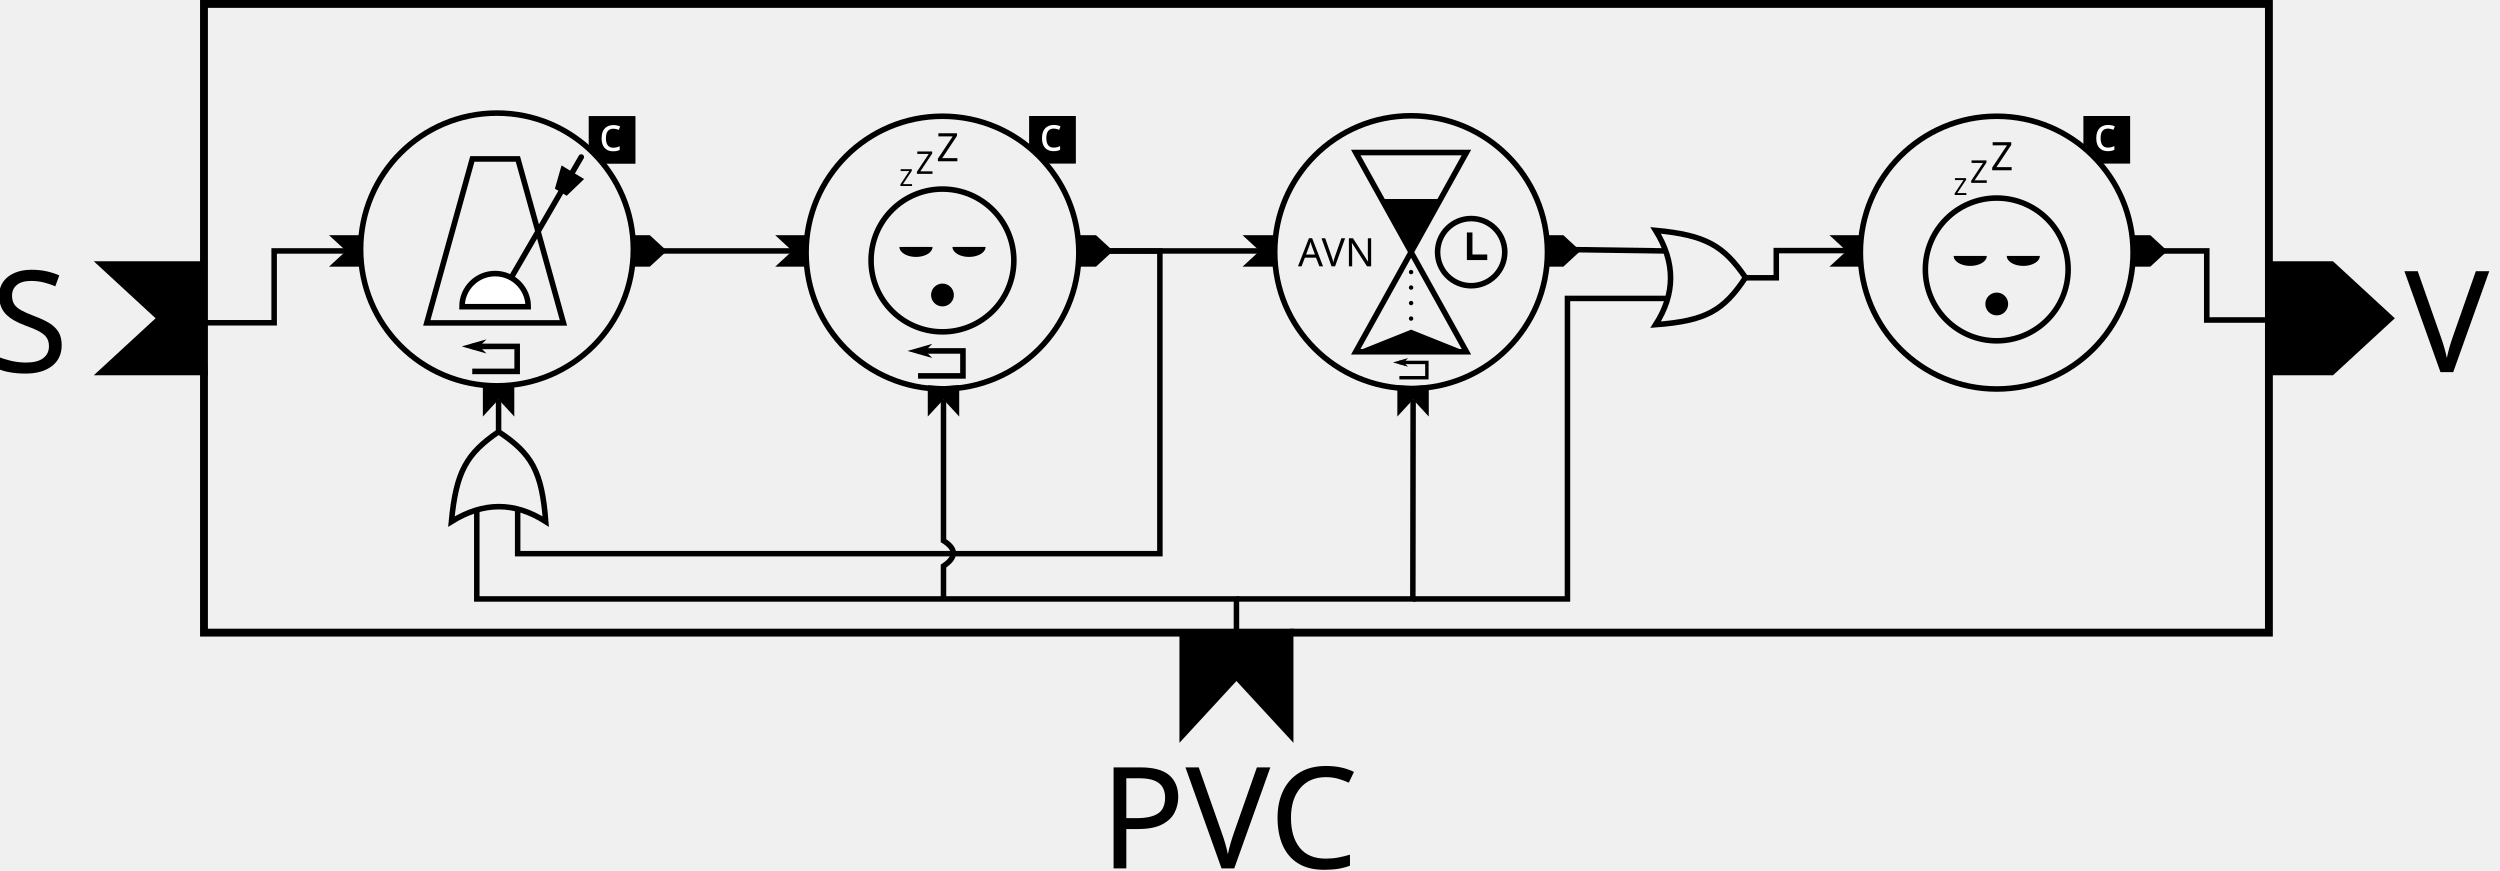
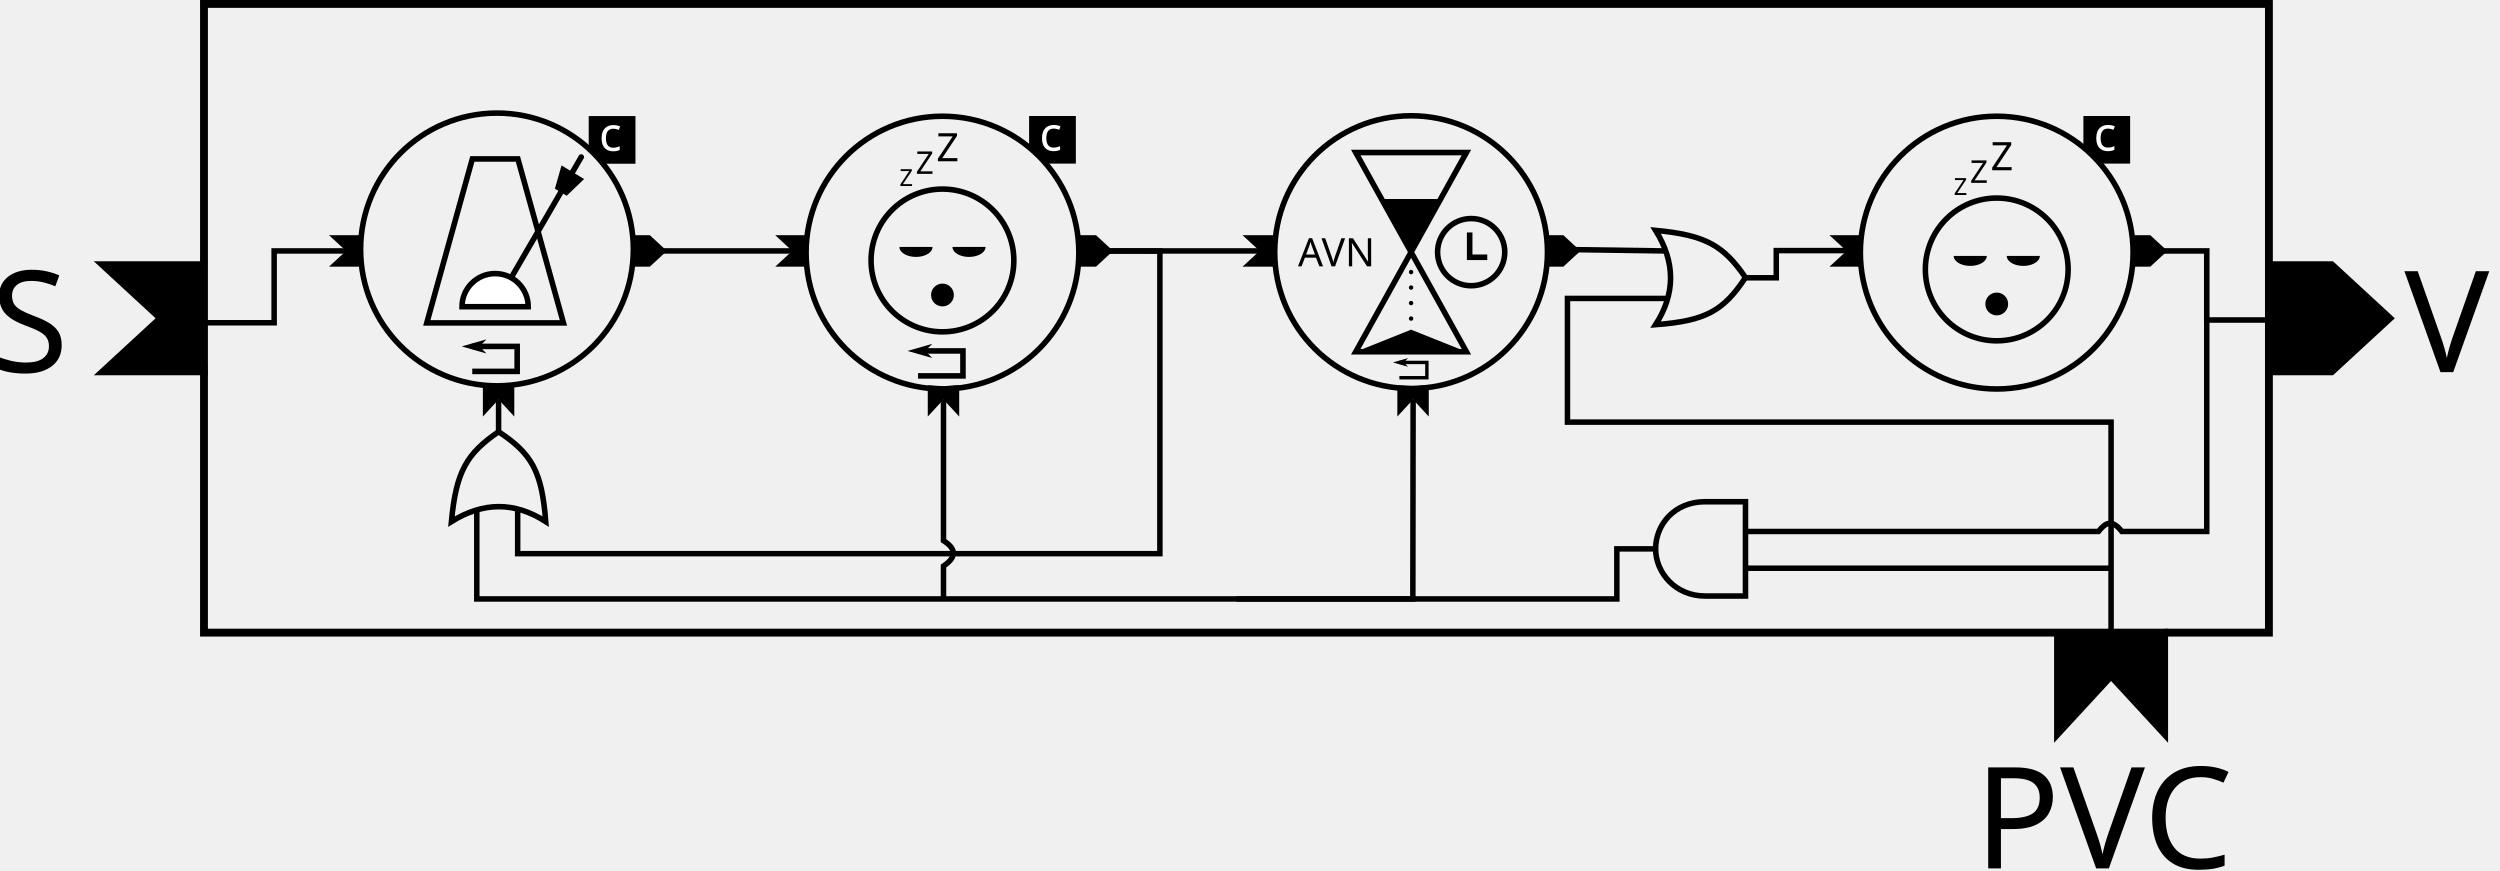
<svg xmlns="http://www.w3.org/2000/svg" width="897.806mm" height="312.575mm" viewBox="0 0 3181.204 1107.549" id="svg8725" version="1.1">
  <defs id="defs8727">
    <marker orient="auto" refY="0" refX="0" id="Arrow1Send" style="overflow:visible">
      <path id="path8334" d="M 0,0 5,-5 -12.5,0 5,5 0,0 Z" style="fill:#000000;fill-opacity:1;fill-rule:evenodd;stroke:#000000;stroke-width:1pt;stroke-opacity:1" transform="matrix(-0.2,0,0,-0.2,-1.2,0)" />
    </marker>
    <marker style="overflow:visible" id="Arrow1Send-9" refX="0" refY="0" orient="auto">
      <path transform="matrix(-0.2,0,0,-0.2,-1.2,0)" style="fill:#000000;fill-opacity:1;fill-rule:evenodd;stroke:#000000;stroke-width:1pt;stroke-opacity:1" d="M 0,0 5,-5 -12.5,0 5,5 0,0 Z" id="path8334-3" />
    </marker>
    <marker orient="auto" refY="0" refX="0" id="Arrow1Send-1" style="overflow:visible">
      <path id="path8334-2" d="M 0,0 5,-5 -12.5,0 5,5 0,0 Z" style="fill:#000000;fill-opacity:1;fill-rule:evenodd;stroke:#000000;stroke-width:1pt;stroke-opacity:1" transform="matrix(-0.2,0,0,-0.2,-1.2,0)" />
    </marker>
    <marker orient="auto" refY="0" refX="0" id="Arrow1Send-2" style="overflow:visible">
      <path id="path8334-32" d="M 0,0 5,-5 -12.5,0 5,5 0,0 Z" style="fill:#000000;fill-opacity:1;fill-rule:evenodd;stroke:#000000;stroke-width:1pt;stroke-opacity:1" transform="matrix(-0.2,0,0,-0.2,-1.2,0)" />
    </marker>
  </defs>
  <g id="layer1" transform="translate(426.7597,-125.82)">
    <g id="g9700" transform="translate(561.0758,-173.6646)">
      <circle r="90.832" cy="630.908" cx="211.429" id="path4193" style="fill:none;fill-opacity:1;stroke:#000000;stroke-width:7.087;stroke-miterlimit:4;stroke-dasharray:none;stroke-opacity:1" />
      <circle r="14.514" cy="674.855" cx="211.429" id="path4751" style="fill:#000000;fill-opacity:1;stroke:none;stroke-opacity:1" />
-       <text id="text4753" y="536.171" x="156.763" style="font-style:normal;font-weight:normal;font-size:40px;line-height:125%;font-family:sans-serif;letter-spacing:0px;word-spacing:0px;fill:#000000;fill-opacity:1;stroke:none;stroke-width:1px;stroke-linecap:butt;stroke-linejoin:miter;stroke-opacity:1" xml:space="preserve">
-         <tspan style="font-size:30px" y="536.171" x="156.763" id="tspan4755">Z</tspan>
+       <text id="text4753" y="536.171" x="156.763" style="font-style:normal;font-weight:normal;line-height:0%;font-family:sans-serif;letter-spacing:0px;word-spacing:0px;fill:#000000;fill-opacity:1;stroke:none;stroke-width:1px;stroke-linecap:butt;stroke-linejoin:miter;stroke-opacity:1" xml:space="preserve">
+         <tspan style="font-size:30px;line-height:1.25" y="536.171" x="156.763" id="tspan4755">Z</tspan>
      </text>
-       <text id="text4757" y="520.74" x="177.409" style="font-style:normal;font-weight:normal;font-size:40px;line-height:125%;font-family:sans-serif;letter-spacing:0px;word-spacing:0px;fill:#000000;fill-opacity:1;stroke:none;stroke-width:1px;stroke-linecap:butt;stroke-linejoin:miter;stroke-opacity:1" xml:space="preserve">
-         <tspan y="520.74" x="177.409" id="tspan4759">Z</tspan>
+       <text id="text4757" y="520.74" x="177.409" style="font-style:normal;font-weight:normal;line-height:0%;font-family:sans-serif;letter-spacing:0px;word-spacing:0px;fill:#000000;fill-opacity:1;stroke:none;stroke-width:1px;stroke-linecap:butt;stroke-linejoin:miter;stroke-opacity:1" xml:space="preserve">
+         <tspan y="520.74" x="177.409" id="tspan4759" style="font-size:40px;line-height:1.25">Z</tspan>
      </text>
-       <text id="text4761" y="504.732" x="203.729" style="font-style:normal;font-weight:normal;font-size:40px;line-height:125%;font-family:sans-serif;letter-spacing:0px;word-spacing:0px;fill:#000000;fill-opacity:1;stroke:none;stroke-width:1px;stroke-linecap:butt;stroke-linejoin:miter;stroke-opacity:1" xml:space="preserve">
-         <tspan style="font-size:50px" y="504.732" x="203.729" id="tspan4763">Z</tspan>
+       <text id="text4761" y="504.732" x="203.729" style="font-style:normal;font-weight:normal;line-height:0%;font-family:sans-serif;letter-spacing:0px;word-spacing:0px;fill:#000000;fill-opacity:1;stroke:none;stroke-width:1px;stroke-linecap:butt;stroke-linejoin:miter;stroke-opacity:1" xml:space="preserve">
+         <tspan style="font-size:50px;line-height:1.25" y="504.732" x="203.729" id="tspan4763">Z</tspan>
      </text>
      <circle style="opacity:1;fill:none;fill-opacity:1;fill-rule:evenodd;stroke:#000000;stroke-width:7.087;stroke-linecap:round;stroke-linejoin:miter;stroke-miterlimit:4;stroke-dasharray:none;stroke-dashoffset:0;stroke-opacity:1" id="path5412-4" cx="211.429" cy="620.934" r="173.539" />
      <path style="fill:#000000;fill-opacity:1;fill-rule:evenodd;stroke:none;stroke-width:1px;stroke-linecap:butt;stroke-linejoin:miter;stroke-opacity:1" d="m 321.692,486.454 0,-39.396 59.473,0 0,60.609 -39.27,0 z" id="path7769-7" />
-       <text xml:space="preserve" style="font-style:normal;font-weight:normal;font-size:40px;line-height:125%;font-family:sans-serif;letter-spacing:0px;word-spacing:0px;fill:#ffffff;fill-opacity:1;stroke:none;stroke-width:1px;stroke-linecap:butt;stroke-linejoin:miter;stroke-opacity:1" x="334.824" y="491.252" id="text7221-8">
-         <tspan id="tspan7223-2" x="334.824" y="491.252" style="font-size:60px;fill:#ffffff;fill-opacity:1">c</tspan>
+       <text xml:space="preserve" style="font-style:normal;font-weight:normal;line-height:0%;font-family:sans-serif;letter-spacing:0px;word-spacing:0px;fill:#ffffff;fill-opacity:1;stroke:none;stroke-width:1px;stroke-linecap:butt;stroke-linejoin:miter;stroke-opacity:1" x="334.824" y="491.252" id="text7221-8">
+         <tspan id="tspan7223-2" x="334.824" y="491.252" style="font-size:60px;line-height:1.25;fill:#ffffff;fill-opacity:1">c</tspan>
      </text>
      <path id="path9063-32" d="m 37.276,618.791 1.39,20 -40.056,0 21.689,-20 -21.689,-20 39.802,0 z" style="fill:#000000;fill-opacity:1;fill-rule:evenodd;stroke:none;stroke-width:1px;stroke-linecap:butt;stroke-linejoin:miter;stroke-opacity:1" />
      <path id="path9065-9" d="m 428.533,618.79 -21.689,-20 -22.489,0 0,40 22.489,0 21.689,-20" style="fill:#000000;fill-opacity:1;fill-rule:evenodd;stroke:none;stroke-width:1px;stroke-linecap:butt;stroke-linejoin:miter;stroke-opacity:1" />
      <path style="fill:#000000;fill-opacity:1;stroke:none;stroke-width:7.087;stroke-linecap:round;stroke-linejoin:miter;stroke-miterlimit:4;stroke-dasharray:none;stroke-opacity:1" id="path9772" d="m 198.789,613.727 a 21.071,12.679 0 0 1 -10.536,10.98 21.071,12.679 0 0 1 -21.071,-10e-6 21.071,12.679 0 0 1 -10.536,-10.98 l 21.071,0 z" />
      <path d="m 266.289,613.727 a 21.071,12.679 0 0 1 -10.536,10.98 21.071,12.679 0 0 1 -21.071,-10e-6 21.071,12.679 0 0 1 -10.536,-10.98 l 21.071,0 z" id="path9774" style="fill:#000000;fill-opacity:1;stroke:none;stroke-width:7.087;stroke-linecap:round;stroke-linejoin:miter;stroke-miterlimit:4;stroke-dasharray:none;stroke-opacity:1" />
      <path id="path8313-1" d="m 180.357,777.812 57.143,0 0,-31.786 -57.857,0" style="fill:none;fill-rule:evenodd;stroke:#000000;stroke-width:7.087;stroke-linecap:butt;stroke-linejoin:miter;stroke-miterlimit:4;stroke-dasharray:none;stroke-opacity:1;marker-end:url(#Arrow1Send-1)" />
    </g>
    <g id="g9666" transform="translate(-425.9839,-172.2357)">
      <circle style="opacity:1;fill:none;fill-opacity:1;fill-rule:evenodd;stroke:#000000;stroke-width:7.087;stroke-linecap:round;stroke-linejoin:miter;stroke-miterlimit:4;stroke-dasharray:none;stroke-dashoffset:0;stroke-opacity:1" id="path5412-41" cx="631.62" cy="615.486" r="173.539" />
      <path style="fill:none;fill-rule:evenodd;stroke:#000000;stroke-width:7.087;stroke-linecap:round;stroke-linejoin:miter;stroke-miterlimit:4;stroke-dasharray:none;stroke-opacity:1" d="M 628.801,687.425 738.855,497.861" id="path5402" />
      <path style="opacity:1;fill:none;fill-rule:evenodd;stroke:#000000;stroke-width:7.087;stroke-linecap:butt;stroke-linejoin:miter;stroke-miterlimit:4;stroke-dasharray:none;stroke-opacity:1" d="m 600.274,500.297 57.95,0 57.95,208.626 -173.85,0 z" id="path5398" />
      <path style="opacity:1;fill:#ffffff;fill-opacity:1;fill-rule:evenodd;stroke:#000000;stroke-width:7.087;stroke-linecap:round;stroke-linejoin:miter;stroke-miterlimit:4;stroke-dasharray:none;stroke-dashoffset:0;stroke-opacity:1" id="path5400" d="M 587.124,688.31 A 42.125,42.125 0 0 1 629.249,646.185 42.125,42.125 0 0 1 671.373,688.31 l -42.125,0 z" />
      <path style="fill:#000000;fill-opacity:1;fill-rule:evenodd;stroke:#000000;stroke-width:7.087;stroke-linecap:butt;stroke-linejoin:miter;stroke-miterlimit:4;stroke-dasharray:none;stroke-opacity:1" d="m 709.486,536.499 10.347,6.221 16.871,-16.208 -20.816,-12.515 z" id="path5404" />
      <path id="path8313" d="m 600.169,770.646 57.143,0 0,-31.786 -57.857,0" style="fill:none;fill-rule:evenodd;stroke:#000000;stroke-width:7.087;stroke-linecap:butt;stroke-linejoin:miter;stroke-miterlimit:4;stroke-dasharray:none;stroke-opacity:1;marker-end:url(#Arrow1Send)" />
      <path id="path7769-7-4" d="m 748.356,485.176 0,-39.396 59.473,0 0,60.609 -39.27,0 z" style="fill:#000000;fill-opacity:1;fill-rule:evenodd;stroke:none;stroke-width:1px;stroke-linecap:butt;stroke-linejoin:miter;stroke-opacity:1" />
-       <text id="text7221-8-6" y="489.975" x="761.488" style="font-style:normal;font-weight:normal;font-size:40px;line-height:125%;font-family:sans-serif;letter-spacing:0px;word-spacing:0px;fill:#ffffff;fill-opacity:1;stroke:none;stroke-width:1px;stroke-linecap:butt;stroke-linejoin:miter;stroke-opacity:1" xml:space="preserve">
-         <tspan style="font-size:60px;fill:#ffffff;fill-opacity:1" y="489.975" x="761.488" id="tspan7223-2-7">c</tspan>
+       <text id="text7221-8-6" y="489.975" x="761.488" style="font-style:normal;font-weight:normal;line-height:0%;font-family:sans-serif;letter-spacing:0px;word-spacing:0px;fill:#ffffff;fill-opacity:1;stroke:none;stroke-width:1px;stroke-linecap:butt;stroke-linejoin:miter;stroke-opacity:1" xml:space="preserve">
+         <tspan style="font-size:60px;line-height:1.25;fill:#ffffff;fill-opacity:1" y="489.975" x="761.488" id="tspan7223-2-7">c</tspan>
      </text>
      <path id="path9063-8" d="m 456.562,617.362 1.39,20 -40.056,0 21.689,-20 -21.689,-20 39.802,0 z" style="fill:#000000;fill-opacity:1;fill-rule:evenodd;stroke:none;stroke-width:1px;stroke-linecap:butt;stroke-linejoin:miter;stroke-opacity:1" />
      <path id="path9065-2" d="m 847.818,617.362 -21.689,-20 -22.489,0 0,40 22.489,0 21.689,-20" style="fill:#000000;fill-opacity:1;fill-rule:evenodd;stroke:none;stroke-width:1px;stroke-linecap:butt;stroke-linejoin:miter;stroke-opacity:1" />
      <path style="fill:#000000;fill-opacity:1;fill-rule:evenodd;stroke:none;stroke-width:1px;stroke-linecap:butt;stroke-linejoin:miter;stroke-opacity:1" d="m 633.653,789.431 20,-1.39 0,40.056 -20,-21.689 -20,21.689 0,-39.802 z" id="path9649" />
      <path id="path4904" d="m 1797.311,789.431 20,-1.39 0,40.056 -20,-21.689 -20,21.689 0,-39.802 z" style="fill:#000000;fill-opacity:1;fill-rule:evenodd;stroke:none;stroke-width:1px;stroke-linecap:butt;stroke-linejoin:miter;stroke-opacity:1" />
      <path style="fill:#000000;fill-opacity:1;fill-rule:evenodd;stroke:none;stroke-width:1px;stroke-linecap:butt;stroke-linejoin:miter;stroke-opacity:1" d="m 1199.8,789.431 20,-1.39 0,40.056 -20,-21.689 -20,21.689 0,-39.802 z" id="path4906" />
    </g>
    <g id="layer1-2" transform="translate(-149.1171,-721.7343)">
      <g id="g9730" transform="translate(1320.965,969.0864)">
        <path id="path4146" d="m 126.551,72.556 140.858,0 -140.858,253.545 140.858,0 z" style="fill:none;fill-rule:evenodd;stroke:#000000;stroke-width:7.087;stroke-linecap:butt;stroke-linejoin:miter;stroke-miterlimit:4;stroke-dasharray:none;stroke-opacity:1" />
        <path id="path4148" d="m 159.418,131.716 75.124,0 -37.562,67.612 z" style="fill:#000000;fill-opacity:1;fill-rule:evenodd;stroke:none;stroke-width:1px;stroke-linecap:butt;stroke-linejoin:miter;stroke-opacity:1" />
        <path id="path4150" d="m 126.551,326.1 70.429,-28.172 70.429,28.172 z" style="fill:#000000;fill-opacity:1;fill-rule:evenodd;stroke:none;stroke-width:1px;stroke-linecap:butt;stroke-linejoin:miter;stroke-opacity:1" />
        <circle r="2.817" cy="224.682" cx="196.98" id="path4152" style="opacity:1;fill:#000000;fill-opacity:1;stroke:none;stroke-width:1;stroke-linecap:round;stroke-linejoin:miter;stroke-miterlimit:4;stroke-dasharray:none;stroke-dashoffset:0;stroke-opacity:1" />
        <circle style="opacity:1;fill:#000000;fill-opacity:1;stroke:none;stroke-width:1;stroke-linecap:round;stroke-linejoin:miter;stroke-miterlimit:4;stroke-dasharray:none;stroke-dashoffset:0;stroke-opacity:1" id="circle4154" cx="196.98" cy="244.402" r="2.817" />
        <circle r="2.817" cy="264.123" cx="196.98" id="circle4156" style="opacity:1;fill:#000000;fill-opacity:1;stroke:none;stroke-width:1;stroke-linecap:round;stroke-linejoin:miter;stroke-miterlimit:4;stroke-dasharray:none;stroke-dashoffset:0;stroke-opacity:1" />
        <circle style="opacity:1;fill:#000000;fill-opacity:1;stroke:none;stroke-width:1;stroke-linecap:round;stroke-linejoin:miter;stroke-miterlimit:4;stroke-dasharray:none;stroke-dashoffset:0;stroke-opacity:1" id="circle4158" cx="196.98" cy="283.843" r="2.817" />
        <circle style="opacity:1;fill:none;fill-opacity:1;fill-rule:evenodd;stroke:#000000;stroke-width:7.087;stroke-linecap:round;stroke-linejoin:miter;stroke-miterlimit:4;stroke-dasharray:none;stroke-dashoffset:0;stroke-opacity:1" id="path5412" cx="196.98" cy="199.328" r="173.539" />
        <circle r="42.75" cy="199.328" cx="273.431" id="path8717" style="fill:none;fill-opacity:1;stroke:#000000;stroke-width:7.087;stroke-linecap:round;stroke-linejoin:miter;stroke-miterlimit:4;stroke-dasharray:none;stroke-opacity:1" />
        <path id="path8719" d="m 271.511,174.264 0,31.585 22.384,0" style="fill:none;fill-rule:evenodd;stroke:#000000;stroke-width:7.087;stroke-linecap:butt;stroke-linejoin:miter;stroke-miterlimit:4;stroke-dasharray:none;stroke-opacity:1" />
-         <text id="text8721" y="217.394" x="53.048" style="font-style:normal;font-weight:normal;font-size:40px;line-height:125%;font-family:sans-serif;letter-spacing:0px;word-spacing:0px;fill:#000000;fill-opacity:1;stroke:none;stroke-width:1px;stroke-linecap:butt;stroke-linejoin:miter;stroke-opacity:1" xml:space="preserve">
-           <tspan style="font-size:50px" y="217.394" x="53.048" id="tspan8723">AVN</tspan>
+         <text id="text8721" y="217.394" x="53.048" style="font-style:normal;font-weight:normal;line-height:0%;font-family:sans-serif;letter-spacing:0px;word-spacing:0px;fill:#000000;fill-opacity:1;stroke:none;stroke-width:1px;stroke-linecap:butt;stroke-linejoin:miter;stroke-opacity:1" xml:space="preserve">
+           <tspan style="font-size:50px;line-height:1.25" y="217.394" x="53.048" id="tspan8723">AVN</tspan>
        </text>
        <path id="path9063" d="m 21.189,197.773 1.39,20 -40.056,0 21.689,-20 -21.689,-20 39.802,0 z" style="fill:#000000;fill-opacity:1;fill-rule:evenodd;stroke:none;stroke-width:1px;stroke-linecap:butt;stroke-linejoin:miter;stroke-opacity:1" />
        <path id="path9065" d="m 412.446,197.773 -21.689,-20 -22.489,0 0,40 22.489,0 21.689,-20" style="fill:#000000;fill-opacity:1;fill-rule:evenodd;stroke:none;stroke-width:1px;stroke-linecap:butt;stroke-linejoin:miter;stroke-opacity:1" />
        <path id="path8313-8" d="m 182.088,359.116 34.983,0 0,-19.46 -35.421,0" style="fill:none;fill-rule:evenodd;stroke:#000000;stroke-width:4.338;stroke-linecap:butt;stroke-linejoin:miter;stroke-miterlimit:4;stroke-dasharray:none;stroke-opacity:1;marker-end:url(#Arrow1Send-2)" />
      </g>
    </g>
    <g transform="translate(1902.626,-173.6646)" id="g3389">
      <circle style="fill:none;fill-opacity:1;stroke:#000000;stroke-width:7.087;stroke-miterlimit:4;stroke-dasharray:none;stroke-opacity:1" id="circle3391" cx="211.429" cy="642.337" r="90.832" />
      <circle style="fill:#000000;fill-opacity:1;stroke:none;stroke-opacity:1" id="circle3393" cx="211.429" cy="686.284" r="14.514" />
-       <text xml:space="preserve" style="font-style:normal;font-weight:normal;font-size:40px;line-height:125%;font-family:sans-serif;letter-spacing:0px;word-spacing:0px;fill:#000000;fill-opacity:1;stroke:none;stroke-width:1px;stroke-linecap:butt;stroke-linejoin:miter;stroke-opacity:1" x="156.763" y="547.599" id="text3395">
-         <tspan id="tspan3397" x="156.763" y="547.599" style="font-size:30px">Z</tspan>
+       <text xml:space="preserve" style="font-style:normal;font-weight:normal;line-height:0%;font-family:sans-serif;letter-spacing:0px;word-spacing:0px;fill:#000000;fill-opacity:1;stroke:none;stroke-width:1px;stroke-linecap:butt;stroke-linejoin:miter;stroke-opacity:1" x="156.763" y="547.599" id="text3395">
+         <tspan id="tspan3397" x="156.763" y="547.599" style="font-size:30px;line-height:1.25">Z</tspan>
      </text>
-       <text xml:space="preserve" style="font-style:normal;font-weight:normal;font-size:40px;line-height:125%;font-family:sans-serif;letter-spacing:0px;word-spacing:0px;fill:#000000;fill-opacity:1;stroke:none;stroke-width:1px;stroke-linecap:butt;stroke-linejoin:miter;stroke-opacity:1" x="177.409" y="532.169" id="text3399">
-         <tspan id="tspan3401" x="177.409" y="532.169">Z</tspan>
+       <text xml:space="preserve" style="font-style:normal;font-weight:normal;line-height:0%;font-family:sans-serif;letter-spacing:0px;word-spacing:0px;fill:#000000;fill-opacity:1;stroke:none;stroke-width:1px;stroke-linecap:butt;stroke-linejoin:miter;stroke-opacity:1" x="177.409" y="532.169" id="text3399">
+         <tspan id="tspan3401" x="177.409" y="532.169" style="font-size:40px;line-height:1.25">Z</tspan>
      </text>
-       <text xml:space="preserve" style="font-style:normal;font-weight:normal;font-size:40px;line-height:125%;font-family:sans-serif;letter-spacing:0px;word-spacing:0px;fill:#000000;fill-opacity:1;stroke:none;stroke-width:1px;stroke-linecap:butt;stroke-linejoin:miter;stroke-opacity:1" x="203.729" y="516.16" id="text3403">
-         <tspan id="tspan3405" x="203.729" y="516.16" style="font-size:50px">Z</tspan>
+       <text xml:space="preserve" style="font-style:normal;font-weight:normal;line-height:0%;font-family:sans-serif;letter-spacing:0px;word-spacing:0px;fill:#000000;fill-opacity:1;stroke:none;stroke-width:1px;stroke-linecap:butt;stroke-linejoin:miter;stroke-opacity:1" x="203.729" y="516.16" id="text3403">
+         <tspan id="tspan3405" x="203.729" y="516.16" style="font-size:50px;line-height:1.25">Z</tspan>
      </text>
      <circle r="173.539" cy="620.934" cx="211.429" id="circle3407" style="opacity:1;fill:none;fill-opacity:1;fill-rule:evenodd;stroke:#000000;stroke-width:7.087;stroke-linecap:round;stroke-linejoin:miter;stroke-miterlimit:4;stroke-dasharray:none;stroke-dashoffset:0;stroke-opacity:1" />
      <path id="path3409" d="m 321.692,486.454 0,-39.396 59.473,0 0,60.609 -39.27,0 z" style="fill:#000000;fill-opacity:1;fill-rule:evenodd;stroke:none;stroke-width:1px;stroke-linecap:butt;stroke-linejoin:miter;stroke-opacity:1" />
-       <text id="text3411" y="491.252" x="334.824" style="font-style:normal;font-weight:normal;font-size:40px;line-height:125%;font-family:sans-serif;letter-spacing:0px;word-spacing:0px;fill:#ffffff;fill-opacity:1;stroke:none;stroke-width:1px;stroke-linecap:butt;stroke-linejoin:miter;stroke-opacity:1" xml:space="preserve">
-         <tspan style="font-size:60px;fill:#ffffff;fill-opacity:1" y="491.252" x="334.824" id="tspan3413">c</tspan>
+       <text id="text3411" y="491.252" x="334.824" style="font-style:normal;font-weight:normal;line-height:0%;font-family:sans-serif;letter-spacing:0px;word-spacing:0px;fill:#ffffff;fill-opacity:1;stroke:none;stroke-width:1px;stroke-linecap:butt;stroke-linejoin:miter;stroke-opacity:1" xml:space="preserve">
+         <tspan style="font-size:60px;line-height:1.25;fill:#ffffff;fill-opacity:1" y="491.252" x="334.824" id="tspan3413">c</tspan>
      </text>
      <path style="fill:#000000;fill-opacity:1;fill-rule:evenodd;stroke:none;stroke-width:1px;stroke-linecap:butt;stroke-linejoin:miter;stroke-opacity:1" d="m 37.276,618.791 1.39,20 -40.056,0 21.689,-20 -21.689,-20 39.802,0 z" id="path3415" />
      <path style="fill:#000000;fill-opacity:1;fill-rule:evenodd;stroke:none;stroke-width:1px;stroke-linecap:butt;stroke-linejoin:miter;stroke-opacity:1" d="m 428.533,618.79 -21.689,-20 -22.489,0 0,40 22.489,0 21.689,-20" id="path3417" />
      <path d="m 198.789,625.156 a 21.071,12.679 0 0 1 -10.536,10.98 21.071,12.679 0 0 1 -21.071,0 21.071,12.679 0 0 1 -10.536,-10.98 l 21.071,0 z" id="path3419" style="fill:#000000;fill-opacity:1;stroke:none;stroke-width:7.087;stroke-linecap:round;stroke-linejoin:miter;stroke-miterlimit:4;stroke-dasharray:none;stroke-opacity:1" />
      <path style="fill:#000000;fill-opacity:1;stroke:none;stroke-width:7.087;stroke-linecap:round;stroke-linejoin:miter;stroke-miterlimit:4;stroke-dasharray:none;stroke-opacity:1" id="path3421" d="m 266.289,625.156 a 21.071,12.679 0 0 1 -10.536,10.98 21.071,12.679 0 0 1 -21.071,0 21.071,12.679 0 0 1 -10.536,-10.98 l 21.071,0 z" />
    </g>
    <path id="path4337" d="m 207.669,675.179 c -40.517,27.853 -54.026,50.285 -60,114.335 40.555,-25.159 80.125,-25.517 120,0 -4.832,-64.05 -17.87,-86.526 -60,-114.335 z" style="fill:none;fill-rule:evenodd;stroke:#000000;stroke-width:7.087;stroke-linecap:butt;stroke-linejoin:miter;stroke-miterlimit:4;stroke-dasharray:none;stroke-opacity:1" />
    <path style="fill:none;fill-rule:evenodd;stroke:#000000;stroke-width:7.087;stroke-linecap:butt;stroke-linejoin:miter;stroke-miterlimit:4;stroke-dasharray:none;stroke-opacity:1" d="m 1794.335,478.977 c -27.853,-40.517 -50.285,-54.026 -114.335,-60 25.159,40.555 25.517,80.125 0,120 64.05,-4.832 86.526,-17.87 114.335,-60 z" id="path4902" />
    <path style="fill:none;fill-rule:evenodd;stroke:#000000;stroke-width:7;stroke-linecap:butt;stroke-linejoin:miter;stroke-miterlimit:4;stroke-dasharray:none;stroke-opacity:1" d="m 399.745,445.126 198.606,-3.7e-4" id="path4261" />
    <path style="fill:none;fill-rule:evenodd;stroke:#000000;stroke-width:7;stroke-linecap:butt;stroke-linejoin:miter;stroke-miterlimit:4;stroke-dasharray:none;stroke-opacity:1" d="m 967.519,445.126 81.658,0.134 0,385.073 -817.222,0 0,-56.795" id="path4263" />
    <path style="fill:none;fill-rule:evenodd;stroke:#000000;stroke-width:7;stroke-linecap:butt;stroke-linejoin:miter;stroke-miterlimit:4;stroke-dasharray:none;stroke-opacity:1" d="m 967.519,445.126 212.702,0" id="path4265" />
    <path id="path5284" d="m 1560.344,443.25 132.024,1.876" style="fill:none;fill-rule:evenodd;stroke:#000000;stroke-width:7;stroke-linecap:butt;stroke-linejoin:miter;stroke-miterlimit:4;stroke-dasharray:none;stroke-opacity:1" />
    <path style="fill:none;fill-rule:evenodd;stroke:#000000;stroke-width:7.087;stroke-linecap:butt;stroke-linejoin:miter;stroke-miterlimit:4;stroke-dasharray:none;stroke-opacity:1" d="m 2305.396,445.126 75.901,0 0,87.883 77.323,0" id="path4977" />
    <rect style="fill:none;fill-opacity:1;stroke:#000000;stroke-width:10;stroke-miterlimit:4;stroke-dasharray:none;stroke-opacity:1" id="rect4979" width="2627.581" height="800" x="-167.196" y="130.82" />
    <path style="fill:#000000;fill-opacity:1;fill-rule:evenodd;stroke:none;stroke-width:1px;stroke-linecap:butt;stroke-linejoin:miter;stroke-opacity:1" d="m -167.196,530.82 5.042,72.529 -145.26,0 78.655,-72.529 -78.655,-72.527 144.339,0 z" id="path5533" />
    <path style="fill:#000000;fill-opacity:1;fill-rule:evenodd;stroke:none;stroke-width:1px;stroke-linecap:butt;stroke-linejoin:miter;stroke-opacity:1" d="m 2620.593,530.82 -78.655,-72.527 -81.554,0 0,145.056 81.554,0 78.655,-72.529" id="path3417-5" />
-     <path id="path5574" d="m 1146.594,930.82 72.529,-5.042 0,145.259 -72.529,-78.655 -72.527,78.655 0,-144.339 z" style="fill:#000000;fill-opacity:1;fill-rule:evenodd;stroke:none;stroke-width:1px;stroke-linecap:butt;stroke-linejoin:miter;stroke-opacity:1" />
-     <path style="fill:none;fill-rule:evenodd;stroke:#000000;stroke-width:7;stroke-linecap:butt;stroke-linejoin:miter;stroke-miterlimit:4;stroke-dasharray:none;stroke-opacity:1" d="m 1146.594,930.82 0,-42.857 -966.648,0 0,-113.27" id="path5576" />
+     <path id="path5574" d="m 2259.541,930.82 72.529,-5.042 v 145.259 l -72.529,-78.655 -72.527,78.655 V 926.698 Z" style="fill:#000000;fill-opacity:1;fill-rule:evenodd;stroke:none;stroke-width:1px;stroke-linecap:butt;stroke-linejoin:miter;stroke-opacity:1" />
+     <path style="fill:none;fill-rule:evenodd;stroke:#000000;stroke-width:7;stroke-linecap:butt;stroke-linejoin:miter;stroke-miterlimit:4;stroke-dasharray:none;stroke-opacity:1" d="m 1680,824.245 h -49.363 v 63.718 l -484.043,-2.7e-4 H 179.947 v -113.27" id="path5576" />
    <path style="fill:none;fill-rule:evenodd;stroke:#000000;stroke-width:7;stroke-linecap:butt;stroke-linejoin:miter;stroke-miterlimit:4;stroke-dasharray:none;stroke-opacity:1" d="m 1146.594,887.963 224.458,0 0.357,-253.701" id="path5578" />
    <path style="fill:none;fill-rule:evenodd;stroke:#000000;stroke-width:7;stroke-linecap:butt;stroke-linejoin:miter;stroke-miterlimit:4;stroke-dasharray:none;stroke-opacity:1" d="m 207.669,675.179 0,-41.007" id="path5580" />
-     <path style="fill:none;fill-rule:evenodd;stroke:#000000;stroke-width:7;stroke-linecap:butt;stroke-linejoin:miter;stroke-miterlimit:4;stroke-dasharray:none;stroke-opacity:1" d="m 1371.052,887.963 196.746,0 0,-382.39 126.131,0" id="path5584" />
+     <path style="fill:none;fill-rule:evenodd;stroke:#000000;stroke-width:7;stroke-linecap:butt;stroke-linejoin:miter;stroke-miterlimit:4;stroke-dasharray:none;stroke-opacity:1" d="M 2259.541,930.82 V 662.963 H 1567.799 V 505.573 h 126.131" id="path5584" />
    <path style="fill:none;fill-rule:evenodd;stroke:#000000;stroke-width:7;stroke-linecap:butt;stroke-linejoin:miter;stroke-miterlimit:4;stroke-dasharray:none;stroke-opacity:1" d="m 1792.906,479.305 40.612,0 0,-34.613 94.009,0" id="path5588" />
    <path style="fill:none;fill-rule:evenodd;stroke:#000000;stroke-width:7;stroke-linecap:butt;stroke-linejoin:miter;stroke-miterlimit:4;stroke-dasharray:none;stroke-opacity:1" d="m 13.601,445.126 -91.512,0 0,91.408 -88.888,0" id="path5590" />
    <path style="fill:none;fill-rule:evenodd;stroke:#000000;stroke-width:7;stroke-linecap:butt;stroke-linejoin:miter;stroke-miterlimit:4;stroke-dasharray:none;stroke-opacity:1" d="m 773.816,634.172 0,63.75 0,115.893 c 14.971,9.491 18.292,19.98 0,32.321 l 0,43.036" id="path5592" />
-     <text xml:space="preserve" style="font-style:normal;font-weight:normal;font-size:40px;line-height:125%;font-family:sans-serif;letter-spacing:0px;word-spacing:0px;fill:#000000;fill-opacity:1;stroke:none;stroke-width:1px;stroke-linecap:butt;stroke-linejoin:miter;stroke-opacity:1" x="-438.625" y="599.391" id="text6340">
-       <tspan id="tspan6342" x="-438.625" y="599.391" style="font-size:180px">S</tspan>
+     <text xml:space="preserve" style="font-style:normal;font-weight:normal;line-height:0%;font-family:sans-serif;letter-spacing:0px;word-spacing:0px;fill:#000000;fill-opacity:1;stroke:none;stroke-width:1px;stroke-linecap:butt;stroke-linejoin:miter;stroke-opacity:1" x="-438.625" y="599.391" id="text6340">
+       <tspan id="tspan6342" x="-438.625" y="599.391" style="font-size:180px;line-height:1.25">S</tspan>
    </text>
-     <text id="text6344" y="599.391" x="2632.804" style="font-style:normal;font-weight:normal;font-size:40px;line-height:125%;font-family:sans-serif;letter-spacing:0px;word-spacing:0px;fill:#000000;fill-opacity:1;stroke:none;stroke-width:1px;stroke-linecap:butt;stroke-linejoin:miter;stroke-opacity:1" xml:space="preserve">
-       <tspan style="font-size:180px" y="599.391" x="2632.804" id="tspan6346">V</tspan>
+     <text id="text6344" y="599.391" x="2632.804" style="font-style:normal;font-weight:normal;line-height:0%;font-family:sans-serif;letter-spacing:0px;word-spacing:0px;fill:#000000;fill-opacity:1;stroke:none;stroke-width:1px;stroke-linecap:butt;stroke-linejoin:miter;stroke-opacity:1" xml:space="preserve">
+       <tspan style="font-size:180px;line-height:1.25" y="599.391" x="2632.804" id="tspan6346">V</tspan>
    </text>
-     <text id="text6348" y="1230.82" x="972.804" style="font-style:normal;font-weight:normal;font-size:40px;line-height:125%;font-family:sans-serif;letter-spacing:0px;word-spacing:0px;fill:#000000;fill-opacity:1;stroke:none;stroke-width:1px;stroke-linecap:butt;stroke-linejoin:miter;stroke-opacity:1" xml:space="preserve">
-       <tspan style="font-size:180px" y="1230.82" x="972.804" id="tspan6350">PVC</tspan>
+     <text id="text6348" y="1230.82" x="2085.75" style="font-style:normal;font-weight:normal;line-height:0%;font-family:sans-serif;letter-spacing:0px;word-spacing:0px;fill:#000000;fill-opacity:1;stroke:none;stroke-width:1px;stroke-linecap:butt;stroke-linejoin:miter;stroke-opacity:1" xml:space="preserve">
+       <tspan style="font-size:180px;line-height:1.25" y="1230.82" x="2085.75" id="tspan6350">PVC</tspan>
    </text>
+     <path id="path4662" d="m 1680,824.245 c 0,-30.888 23.862,-60 62.918,-60 h 51.417 V 884.245 h -51.417 c -37.837,0 -62.918,-29.721 -62.918,-60 z" style="fill:none;fill-rule:evenodd;stroke:#000000;stroke-width:7.087;stroke-linecap:butt;stroke-linejoin:miter;stroke-miterlimit:4;stroke-dasharray:none;stroke-opacity:1" />
+     <path style="fill:none;stroke:#000000;stroke-width:7;stroke-linecap:butt;stroke-linejoin:miter;stroke-miterlimit:4;stroke-dasharray:none;stroke-opacity:1" d="m 2381.296,533.009 v 269.11 h -108.056 c -13.058,-16.741 -21.094,-10.714 -29.799,0 H 1794.335" id="path4664" />
+     <path style="fill:none;stroke:#000000;stroke-width:7;stroke-linecap:butt;stroke-linejoin:miter;stroke-opacity:1;stroke-miterlimit:4;stroke-dasharray:none" d="m 1794.335,848.879 h 465.206" id="path4666" />
  </g>
</svg>
